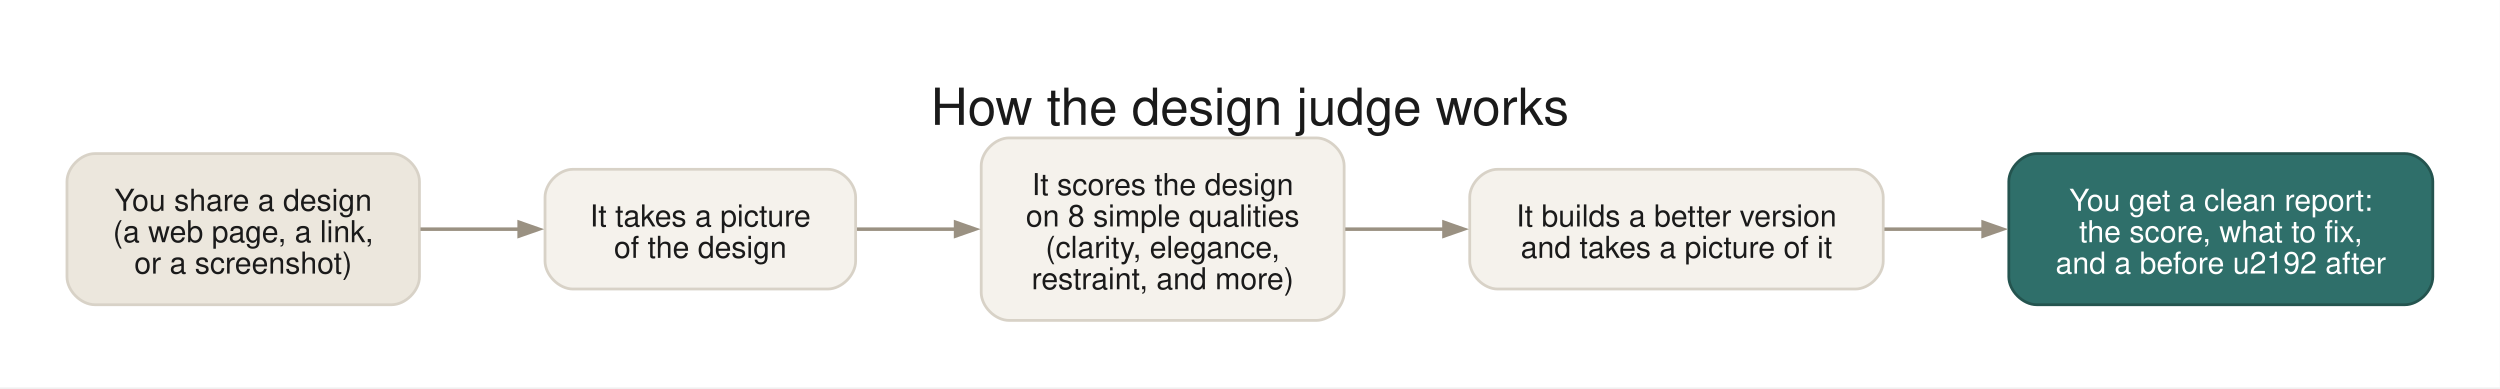
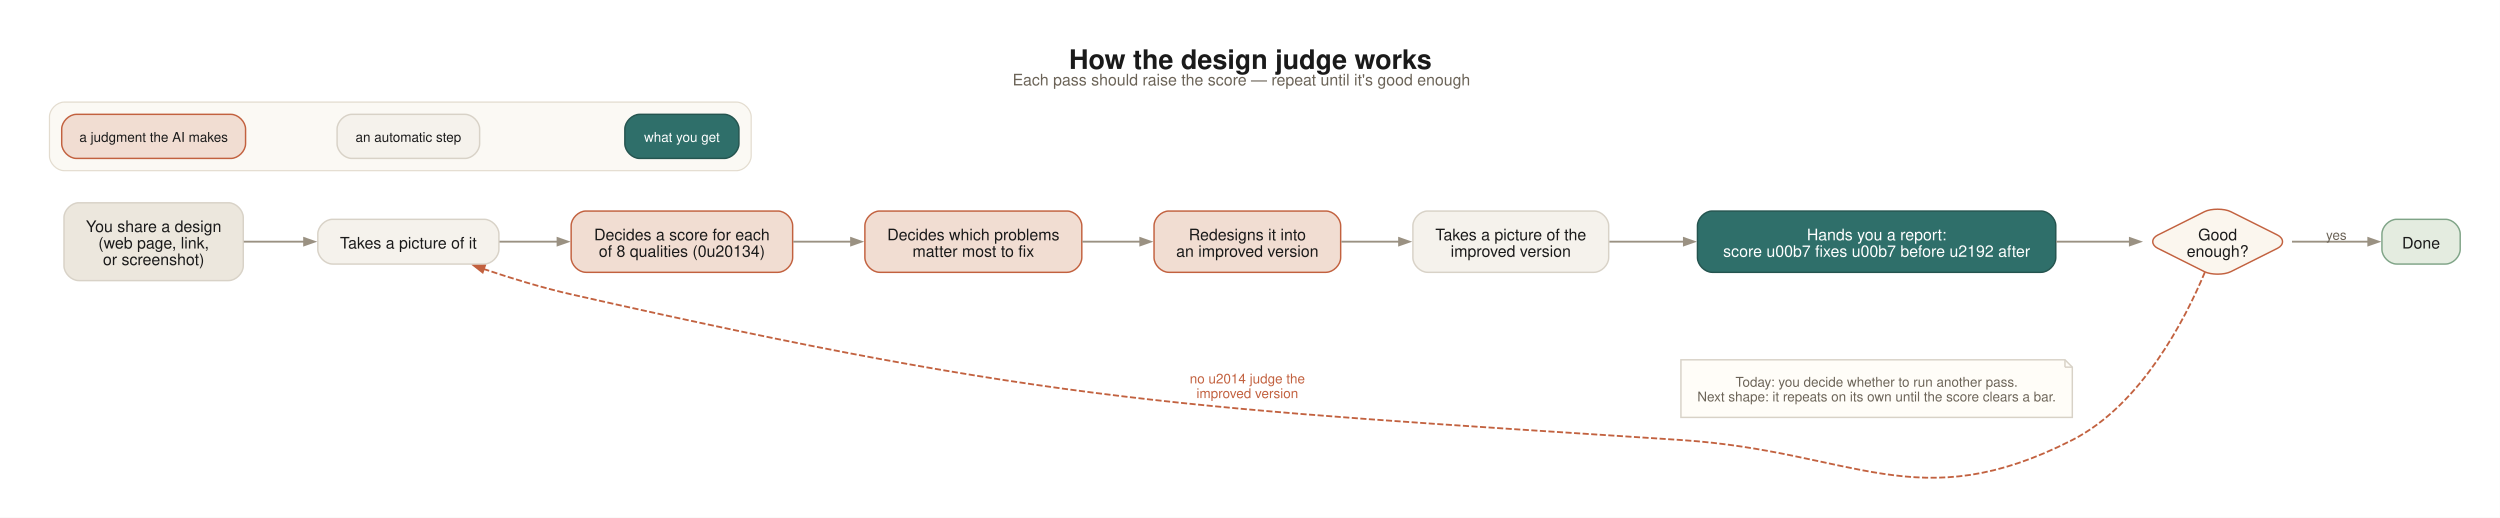
- <svg xmlns="http://www.w3.org/2000/svg" width="1075pt" height="167pt" viewBox="0.00 0.00 1075.00 167.00">
-   <g id="graph0" class="graph" transform="scale(1 1) rotate(0) translate(28.8 137.78)">
-     <polygon fill="white" stroke="none" points="-28.8,28.8 -28.8,-137.78 1046.1,-137.78 1046.1,28.8 -28.8,28.8" />
-     <text xml:space="preserve" text-anchor="middle" x="508.65" y="-84.08" font-family="Helvetica,sans-Serif" font-size="22.00" fill="#1a1a1a">How the design judge works</text>
+ <svg xmlns="http://www.w3.org/2000/svg" width="2042pt" height="423pt" viewBox="0.00 0.00 2042.00 423.00">
+   <g id="graph0" class="graph" transform="scale(1 1) rotate(0) translate(32.4 390.44)">
+     <polygon fill="white" stroke="none" points="-32.4,32.4 -32.4,-390.44 2009.49,-390.44 2009.49,32.4 -32.4,32.4" />
+     <text xml:space="preserve" text-anchor="start" x="840.79" y="-334.14" font-family="Helvetica,sans-Serif" font-weight="bold" font-size="22.00" fill="#1a1a1a">How the design judge works</text>
+     <text xml:space="preserve" text-anchor="start" x="794.67" y="-320.69" font-family="Helvetica,sans-Serif" font-size="13.00" fill="#6b6357">Each pass should raise the score — repeat until it's good enough</text>
+     <g id="clust2" class="cluster">
+       <path fill="#fbf9f4" stroke="#e3dccf" d="M20,-251.04C20,-251.04 569.16,-251.04 569.16,-251.04 575.16,-251.04 581.16,-257.04 581.16,-263.04 581.16,-263.04 581.16,-295.04 581.16,-295.04 581.16,-301.04 575.16,-307.04 569.16,-307.04 569.16,-307.04 20,-307.04 20,-307.04 14,-307.04 8,-301.04 8,-295.04 8,-295.04 8,-263.04 8,-263.04 8,-257.04 14,-251.04 20,-251.04" />
+     </g>
    <g id="node1" class="node">
-       <path fill="#ece7dd" stroke="#d8d2c7" stroke-width="1.2" d="M139.56,-71.73C139.56,-71.73 12,-71.73 12,-71.73 6,-71.73 0,-65.73 0,-59.73 0,-59.73 0,-18.75 0,-18.75 0,-12.75 6,-6.75 12,-6.75 12,-6.75 139.56,-6.75 139.56,-6.75 145.56,-6.75 151.56,-12.75 151.56,-18.75 151.56,-18.75 151.56,-59.73 151.56,-59.73 151.56,-65.73 145.56,-71.73 139.56,-71.73" />
-       <text xml:space="preserve" text-anchor="middle" x="75.78" y="-47.14" font-family="Helvetica,sans-Serif" font-size="13.00" fill="#1a1a1a">You share a design</text>
-       <text xml:space="preserve" text-anchor="middle" x="75.78" y="-33.64" font-family="Helvetica,sans-Serif" font-size="13.00" fill="#1a1a1a">(a web page, a link,</text>
-       <text xml:space="preserve" text-anchor="middle" x="75.78" y="-20.14" font-family="Helvetica,sans-Serif" font-size="13.00" fill="#1a1a1a">or a screenshot)</text>
+       <path fill="#ece7dd" stroke="#d8d2c7" stroke-width="1.2" d="M154.3,-224.81C154.3,-224.81 31.87,-224.81 31.87,-224.81 25.87,-224.81 19.87,-218.81 19.87,-212.81 19.87,-212.81 19.87,-173.27 19.87,-173.27 19.87,-167.27 25.87,-161.27 31.87,-161.27 31.87,-161.27 154.3,-161.27 154.3,-161.27 160.3,-161.27 166.3,-167.27 166.3,-173.27 166.3,-173.27 166.3,-212.81 166.3,-212.81 166.3,-218.81 160.3,-224.81 154.3,-224.81" />
+       <text xml:space="preserve" text-anchor="middle" x="93.09" y="-200.94" font-family="Helvetica,sans-Serif" font-size="13.00" fill="#1a1a1a">You share a design</text>
+       <text xml:space="preserve" text-anchor="middle" x="93.09" y="-187.44" font-family="Helvetica,sans-Serif" font-size="13.00" fill="#1a1a1a">(web page, link,</text>
+       <text xml:space="preserve" text-anchor="middle" x="93.09" y="-173.94" font-family="Helvetica,sans-Serif" font-size="13.00" fill="#1a1a1a">or screenshot)</text>
    </g>
    <g id="node2" class="node">
-       <path fill="#f5f2ec" stroke="#d8d2c7" stroke-width="1.2" d="M327.12,-64.98C327.12,-64.98 217.56,-64.98 217.56,-64.98 211.56,-64.98 205.56,-58.98 205.56,-52.98 205.56,-52.98 205.56,-25.5 205.56,-25.5 205.56,-19.5 211.56,-13.5 217.56,-13.5 217.56,-13.5 327.12,-13.5 327.12,-13.5 333.12,-13.5 339.12,-19.5 339.12,-25.5 339.12,-25.5 339.12,-52.98 339.12,-52.98 339.12,-58.98 333.12,-64.98 327.12,-64.98" />
-       <text xml:space="preserve" text-anchor="middle" x="272.34" y="-40.39" font-family="Helvetica,sans-Serif" font-size="13.00" fill="#1a1a1a">It takes a picture</text>
-       <text xml:space="preserve" text-anchor="middle" x="272.34" y="-26.89" font-family="Helvetica,sans-Serif" font-size="13.00" fill="#1a1a1a">of the design</text>
+       <path fill="#f5f2ec" stroke="#d8d2c7" stroke-width="1.2" d="M363.11,-211.31C363.11,-211.31 239.18,-211.31 239.18,-211.31 233.18,-211.31 227.18,-205.31 227.18,-199.31 227.18,-199.31 227.18,-186.77 227.18,-186.77 227.18,-180.77 233.18,-174.77 239.18,-174.77 239.18,-174.77 363.11,-174.77 363.11,-174.77 369.11,-174.77 375.11,-180.77 375.11,-186.77 375.11,-186.77 375.11,-199.31 375.11,-199.31 375.11,-205.31 369.11,-211.31 363.11,-211.31" />
+       <text xml:space="preserve" text-anchor="middle" x="301.14" y="-187.44" font-family="Helvetica,sans-Serif" font-size="13.00" fill="#1a1a1a">Takes a picture of it</text>
    </g>
    <g id="edge1" class="edge">
-       <path fill="none" stroke="#9a9182" stroke-width="1.5" d="M152,-39.24C165.98,-39.24 180.59,-39.24 194.61,-39.24" />
-       <polygon fill="#9a9182" stroke="#9a9182" stroke-width="1.5" points="194.42,-42.22 202.92,-39.24 194.42,-36.27 194.42,-42.22" />
+       <path fill="none" stroke="#9a9182" stroke-width="1.5" d="M166.74,-193.04C182.71,-193.04 199.74,-193.04 216.12,-193.04" />
+       <polygon fill="#9a9182" stroke="#9a9182" stroke-width="1.5" points="215.99,-196.01 224.49,-193.04 215.99,-190.06 215.99,-196.01" />
+     </g>
+     <g id="node4" class="node">
+       <path fill="#f1ddd2" stroke="#c2613f" stroke-width="1.2" d="M603.04,-218.06C603.04,-218.06 446.11,-218.06 446.11,-218.06 440.11,-218.06 434.11,-212.06 434.11,-206.06 434.11,-206.06 434.11,-180.02 434.11,-180.02 434.11,-174.02 440.11,-168.02 446.11,-168.02 446.11,-168.02 603.04,-168.02 603.04,-168.02 609.04,-168.02 615.04,-174.02 615.04,-180.02 615.04,-180.02 615.04,-206.06 615.04,-206.06 615.04,-212.06 609.04,-218.06 603.04,-218.06" />
+       <text xml:space="preserve" text-anchor="middle" x="524.57" y="-194.19" font-family="Helvetica,sans-Serif" font-size="13.00" fill="#1a1a1a">Decides a score for each</text>
+       <text xml:space="preserve" text-anchor="middle" x="524.57" y="-180.69" font-family="Helvetica,sans-Serif" font-size="13.00" fill="#1a1a1a">of 8 qualities (0u20134)</text>
+     </g>
+     <g id="edge2" class="edge">
+       <path fill="none" stroke="#9a9182" stroke-width="1.5" d="M375.57,-193.04C390.85,-193.04 407.21,-193.04 423.27,-193.04" />
+       <polygon fill="#9a9182" stroke="#9a9182" stroke-width="1.5" points="423,-196.01 431.5,-193.04 423,-190.06 423,-196.01" />
    </g>
    <g id="node3" class="node">
-       <path fill="#f5f2ec" stroke="#d8d2c7" stroke-width="1.2" d="M537.18,-78.48C537.18,-78.48 405.12,-78.48 405.12,-78.48 399.12,-78.48 393.12,-72.48 393.12,-66.48 393.12,-66.48 393.12,-12 393.12,-12 393.12,-6 399.12,0 405.12,0 405.12,0 537.18,0 537.18,0 543.18,0 549.18,-6 549.18,-12 549.18,-12 549.18,-66.48 549.18,-66.48 549.18,-72.48 543.18,-78.48 537.18,-78.48" />
-       <text xml:space="preserve" text-anchor="middle" x="471.15" y="-53.89" font-family="Helvetica,sans-Serif" font-size="13.00" fill="#1a1a1a">It scores the design</text>
-       <text xml:space="preserve" text-anchor="middle" x="471.15" y="-40.39" font-family="Helvetica,sans-Serif" font-size="13.00" fill="#1a1a1a">on 8 simple qualities</text>
-       <text xml:space="preserve" text-anchor="middle" x="471.15" y="-26.89" font-family="Helvetica,sans-Serif" font-size="13.00" fill="#1a1a1a">(clarity, elegance,</text>
-       <text xml:space="preserve" text-anchor="middle" x="471.15" y="-13.39" font-family="Helvetica,sans-Serif" font-size="13.00" fill="#1a1a1a">restraint, and more)</text>
+       <path fill="#f5f2ec" stroke="#d8d2c7" stroke-width="1.2" d="M1269.58,-218.06C1269.58,-218.06 1133.65,-218.06 1133.65,-218.06 1127.65,-218.06 1121.65,-212.06 1121.65,-206.06 1121.65,-206.06 1121.65,-180.02 1121.65,-180.02 1121.65,-174.02 1127.65,-168.02 1133.65,-168.02 1133.65,-168.02 1269.58,-168.02 1269.58,-168.02 1275.58,-168.02 1281.58,-174.02 1281.58,-180.02 1281.58,-180.02 1281.58,-206.06 1281.58,-206.06 1281.58,-212.06 1275.58,-218.06 1269.58,-218.06" />
+       <text xml:space="preserve" text-anchor="middle" x="1201.61" y="-194.19" font-family="Helvetica,sans-Serif" font-size="13.00" fill="#1a1a1a">Takes a picture of the</text>
+       <text xml:space="preserve" text-anchor="middle" x="1201.61" y="-180.69" font-family="Helvetica,sans-Serif" font-size="13.00" fill="#1a1a1a">improved version</text>
    </g>
-     <g id="edge2" class="edge">
-       <path fill="none" stroke="#9a9182" stroke-width="1.5" d="M339.7,-39.24C353.44,-39.24 368.11,-39.24 382.48,-39.24" />
-       <polygon fill="#9a9182" stroke="#9a9182" stroke-width="1.5" points="382.09,-42.22 390.59,-39.24 382.09,-36.27 382.09,-42.22" />
+     <g id="node7" class="node">
+       <path fill="#2f6f6a" stroke="#24544f" stroke-width="1.2" d="M1634.76,-218.06C1634.76,-218.06 1366.08,-218.06 1366.08,-218.06 1360.08,-218.06 1354.08,-212.06 1354.08,-206.06 1354.08,-206.06 1354.08,-180.02 1354.08,-180.02 1354.08,-174.02 1360.08,-168.02 1366.08,-168.02 1366.08,-168.02 1634.76,-168.02 1634.76,-168.02 1640.76,-168.02 1646.76,-174.02 1646.76,-180.02 1646.76,-180.02 1646.76,-206.06 1646.76,-206.06 1646.76,-212.06 1640.76,-218.06 1634.76,-218.06" />
+       <text xml:space="preserve" text-anchor="middle" x="1500.42" y="-194.19" font-family="Helvetica,sans-Serif" font-size="13.00" fill="white">Hands you a report:</text>
+       <text xml:space="preserve" text-anchor="middle" x="1500.42" y="-180.69" font-family="Helvetica,sans-Serif" font-size="13.00" fill="white">score u00b7 fixes u00b7 before u2192 after</text>
    </g>
-     <g id="node4" class="node">
-       <path fill="#f5f2ec" stroke="#d8d2c7" stroke-width="1.2" d="M768.99,-64.98C768.99,-64.98 615.18,-64.98 615.18,-64.98 609.18,-64.98 603.18,-58.98 603.18,-52.98 603.18,-52.98 603.18,-25.5 603.18,-25.5 603.18,-19.5 609.18,-13.5 615.18,-13.5 615.18,-13.5 768.99,-13.5 768.99,-13.5 774.99,-13.5 780.99,-19.5 780.99,-25.5 780.99,-25.5 780.99,-52.98 780.99,-52.98 780.99,-58.98 774.99,-64.98 768.99,-64.98" />
-       <text xml:space="preserve" text-anchor="middle" x="692.08" y="-40.39" font-family="Helvetica,sans-Serif" font-size="13.00" fill="#1a1a1a">It builds a better version</text>
-       <text xml:space="preserve" text-anchor="middle" x="692.08" y="-26.89" font-family="Helvetica,sans-Serif" font-size="13.00" fill="#1a1a1a">and takes a picture of it</text>
+     <g id="edge6" class="edge">
+       <path fill="none" stroke="#9a9182" stroke-width="1.5" d="M1282.15,-193.04C1301.1,-193.04 1321.98,-193.04 1343.07,-193.04" />
+       <polygon fill="#9a9182" stroke="#9a9182" stroke-width="1.5" points="1342.99,-196.01 1351.49,-193.04 1342.99,-190.06 1342.99,-196.01" />
+     </g>
+     <g id="node5" class="node">
+       <path fill="#f1ddd2" stroke="#c2613f" stroke-width="1.2" d="M839.22,-218.06C839.22,-218.06 686.04,-218.06 686.04,-218.06 680.04,-218.06 674.04,-212.06 674.04,-206.06 674.04,-206.06 674.04,-180.02 674.04,-180.02 674.04,-174.02 680.04,-168.02 686.04,-168.02 686.04,-168.02 839.22,-168.02 839.22,-168.02 845.22,-168.02 851.22,-174.02 851.22,-180.02 851.22,-180.02 851.22,-206.06 851.22,-206.06 851.22,-212.06 845.22,-218.06 839.22,-218.06" />
+       <text xml:space="preserve" text-anchor="middle" x="762.63" y="-194.19" font-family="Helvetica,sans-Serif" font-size="13.00" fill="#1a1a1a">Decides which problems</text>
+       <text xml:space="preserve" text-anchor="middle" x="762.63" y="-180.69" font-family="Helvetica,sans-Serif" font-size="13.00" fill="#1a1a1a">matter most to fix</text>
    </g>
    <g id="edge3" class="edge">
-       <path fill="none" stroke="#9a9182" stroke-width="1.5" d="M549.65,-39.24C563.5,-39.24 578.11,-39.24 592.47,-39.24" />
-       <polygon fill="#9a9182" stroke="#9a9182" stroke-width="1.5" points="592.09,-42.22 600.59,-39.24 592.09,-36.27 592.09,-42.22" />
+       <path fill="none" stroke="#9a9182" stroke-width="1.5" d="M615.49,-193.04C630.95,-193.04 647.09,-193.04 662.76,-193.04" />
+       <polygon fill="#9a9182" stroke="#9a9182" stroke-width="1.5" points="662.75,-196.01 671.25,-193.04 662.75,-190.06 662.75,-196.01" />
    </g>
-     <g id="node5" class="node">
-       <path fill="#2f6f6a" stroke="#24544f" stroke-width="1.2" d="M1005.3,-71.73C1005.3,-71.73 846.99,-71.73 846.99,-71.73 840.99,-71.73 834.99,-65.73 834.99,-59.73 834.99,-59.73 834.99,-18.75 834.99,-18.75 834.99,-12.75 840.99,-6.75 846.99,-6.75 846.99,-6.75 1005.3,-6.75 1005.3,-6.75 1011.3,-6.75 1017.3,-12.75 1017.3,-18.75 1017.3,-18.75 1017.3,-59.73 1017.3,-59.73 1017.3,-65.73 1011.3,-71.73 1005.3,-71.73" />
-       <text xml:space="preserve" text-anchor="middle" x="926.14" y="-47.14" font-family="Helvetica,sans-Serif" font-size="13.00" fill="white">You get a clean report:</text>
-       <text xml:space="preserve" text-anchor="middle" x="926.14" y="-33.64" font-family="Helvetica,sans-Serif" font-size="13.00" fill="white">the score, what to fix,</text>
-       <text xml:space="preserve" text-anchor="middle" x="926.14" y="-20.14" font-family="Helvetica,sans-Serif" font-size="13.00" fill="white">and a before u2192 after</text>
+     <g id="node6" class="node">
+       <path fill="#f1ddd2" stroke="#c2613f" stroke-width="1.2" d="M1050.65,-218.06C1050.65,-218.06 922.22,-218.06 922.22,-218.06 916.22,-218.06 910.22,-212.06 910.22,-206.06 910.22,-206.06 910.22,-180.02 910.22,-180.02 910.22,-174.02 916.22,-168.02 922.22,-168.02 922.22,-168.02 1050.65,-168.02 1050.65,-168.02 1056.65,-168.02 1062.65,-174.02 1062.65,-180.02 1062.65,-180.02 1062.65,-206.06 1062.65,-206.06 1062.65,-212.06 1056.65,-218.06 1050.65,-218.06" />
+       <text xml:space="preserve" text-anchor="middle" x="986.43" y="-194.19" font-family="Helvetica,sans-Serif" font-size="13.00" fill="#1a1a1a">Redesigns it into</text>
+       <text xml:space="preserve" text-anchor="middle" x="986.43" y="-180.69" font-family="Helvetica,sans-Serif" font-size="13.00" fill="#1a1a1a">an improved version</text>
    </g>
    <g id="edge4" class="edge">
-       <path fill="none" stroke="#9a9182" stroke-width="1.5" d="M781.48,-39.24C795.36,-39.24 809.8,-39.24 823.94,-39.24" />
-       <polygon fill="#9a9182" stroke="#9a9182" stroke-width="1.5" points="823.92,-42.22 832.42,-39.24 823.92,-36.27 823.92,-42.22" />
+       <path fill="none" stroke="#9a9182" stroke-width="1.5" d="M851.61,-193.04C867.24,-193.04 883.5,-193.04 899.08,-193.04" />
+       <polygon fill="#9a9182" stroke="#9a9182" stroke-width="1.5" points="898.97,-196.01 907.47,-193.04 898.97,-190.06 898.97,-196.01" />
+     </g>
+     <g id="edge5" class="edge">
+       <path fill="none" stroke="#9a9182" stroke-width="1.5" d="M1063.19,-193.04C1078.61,-193.04 1094.96,-193.04 1110.81,-193.04" />
+       <polygon fill="#9a9182" stroke="#9a9182" stroke-width="1.5" points="1110.36,-196.01 1118.86,-193.04 1110.36,-190.06 1110.36,-196.01" />
+     </g>
+     <g id="node8" class="node">
+       <path fill="#fbf6ee" stroke="#c2613f" stroke-width="1.2" d="M1768.23,-217.55C1768.23,-217.55 1729.99,-198.41 1729.99,-198.41 1724.63,-195.72 1724.63,-190.35 1729.99,-187.67 1729.99,-187.67 1768.23,-168.53 1768.23,-168.53 1773.59,-165.84 1784.33,-165.84 1789.69,-168.53 1789.69,-168.53 1827.93,-187.67 1827.93,-187.67 1833.29,-190.35 1833.29,-195.72 1827.93,-198.41 1827.93,-198.41 1789.69,-217.55 1789.69,-217.55 1784.33,-220.23 1773.59,-220.23 1768.23,-217.55" />
+       <text xml:space="preserve" text-anchor="middle" x="1778.96" y="-194.19" font-family="Helvetica,sans-Serif" font-size="13.00" fill="#1a1a1a">Good</text>
+       <text xml:space="preserve" text-anchor="middle" x="1778.96" y="-180.69" font-family="Helvetica,sans-Serif" font-size="13.00" fill="#1a1a1a">enough?</text>
+     </g>
+     <g id="edge7" class="edge">
+       <path fill="none" stroke="#9a9182" stroke-width="1.5" d="M1646.98,-193.04C1667.97,-193.04 1688.74,-193.04 1707.34,-193.04" />
+       <polygon fill="#9a9182" stroke="#9a9182" stroke-width="1.5" points="1707.26,-196.01 1715.76,-193.04 1707.26,-190.06 1707.26,-196.01" />
+     </g>
+     <g id="node10" class="node">
+       <polygon fill="#fffdf8" stroke="#d8d2c7" stroke-width="1.2" points="1654.26,-96.56 1340.58,-96.56 1340.58,-49.52 1660.26,-49.52 1660.26,-90.56 1654.26,-96.56" />
+       <polyline fill="none" stroke="#d8d2c7" stroke-width="1.2" points="1654.26,-96.56 1654.26,-90.56" />
+       <polyline fill="none" stroke="#d8d2c7" stroke-width="1.2" points="1660.26,-90.56 1654.26,-90.56" />
+       <text xml:space="preserve" text-anchor="middle" x="1500.42" y="-74.59" font-family="Helvetica,sans-Serif" font-size="11.00" fill="#6b6357">Today: you decide whether to run another pass.</text>
+       <text xml:space="preserve" text-anchor="middle" x="1500.42" y="-62.59" font-family="Helvetica,sans-Serif" font-size="11.00" fill="#6b6357">Next shape: it repeats on its own until the score clears a bar.</text>
+     </g>
+     <g id="edge9" class="edge">
+       <path fill="none" stroke="#c2613f" stroke-width="1.5" stroke-dasharray="5,2" d="M1768.53,-168.08C1752.73,-130.29 1716.94,-59.92 1660.26,-31.04 1533.67,33.46 1482.36,-21.77 1340.58,-31.04 935.11,-57.54 830.4,-60.27 434.11,-150.04 410.37,-155.42 384.81,-163.25 362.57,-170.76" />
+       <polygon fill="#c2613f" stroke="#c2613f" stroke-width="1.5" points="361.83,-167.87 354.75,-173.44 363.76,-173.49 361.83,-167.87" />
+       <text xml:space="preserve" text-anchor="middle" x="986.43" y="-77.28" font-family="Helvetica,sans-Serif" font-size="11.00" fill="#c2613f">no u2014 judge the</text>
+       <text xml:space="preserve" text-anchor="middle" x="986.43" y="-65.28" font-family="Helvetica,sans-Serif" font-size="11.00" fill="#c2613f">improved version</text>
+     </g>
+     <g id="node9" class="node">
+       <path fill="#e4ece0" stroke="#7fa487" stroke-width="1.2" d="M1965.09,-211.31C1965.09,-211.31 1925.16,-211.31 1925.16,-211.31 1919.16,-211.31 1913.16,-205.31 1913.16,-199.31 1913.16,-199.31 1913.16,-186.77 1913.16,-186.77 1913.16,-180.77 1919.16,-174.77 1925.16,-174.77 1925.16,-174.77 1965.09,-174.77 1965.09,-174.77 1971.09,-174.77 1977.09,-180.77 1977.09,-186.77 1977.09,-186.77 1977.09,-199.31 1977.09,-199.31 1977.09,-205.31 1971.09,-211.31 1965.09,-211.31" />
+       <text xml:space="preserve" text-anchor="middle" x="1945.12" y="-187.44" font-family="Helvetica,sans-Serif" font-size="13.00" fill="#1a1a1a">Done</text>
+     </g>
+     <g id="edge8" class="edge">
+       <path fill="none" stroke="#9a9182" stroke-width="1.5" d="M1839.69,-193.04C1860.38,-193.04 1883.13,-193.04 1902.09,-193.04" />
+       <polygon fill="#9a9182" stroke="#9a9182" stroke-width="1.5" points="1902.01,-196.01 1910.51,-193.04 1902.01,-190.06 1902.01,-196.01" />
+       <text xml:space="preserve" text-anchor="middle" x="1875.91" y="-194.59" font-family="Helvetica,sans-Serif" font-size="11.00" fill="#6b6357">yes</text>
+     </g>
+     <g id="node11" class="node">
+       <path fill="#f1ddd2" stroke="#c2613f" stroke-width="1.2" d="M156.18,-297.04C156.18,-297.04 30,-297.04 30,-297.04 24,-297.04 18,-291.04 18,-285.04 18,-285.04 18,-273.04 18,-273.04 18,-267.04 24,-261.04 30,-261.04 30,-261.04 156.18,-261.04 156.18,-261.04 162.18,-261.04 168.18,-267.04 168.18,-273.04 168.18,-273.04 168.18,-285.04 168.18,-285.04 168.18,-291.04 162.18,-297.04 156.18,-297.04" />
+       <text xml:space="preserve" text-anchor="middle" x="93.09" y="-274.59" font-family="Helvetica,sans-Serif" font-size="11.00" fill="#1a1a1a">a judgment the AI makes</text>
+     </g>
+     <g id="node12" class="node">
+       <path fill="#f5f2ec" stroke="#d8d2c7" stroke-width="1.2" d="M347.36,-297.04C347.36,-297.04 254.93,-297.04 254.93,-297.04 248.93,-297.04 242.93,-291.04 242.93,-285.04 242.93,-285.04 242.93,-273.04 242.93,-273.04 242.93,-267.04 248.93,-261.04 254.93,-261.04 254.93,-261.04 347.36,-261.04 347.36,-261.04 353.36,-261.04 359.36,-267.04 359.36,-273.04 359.36,-273.04 359.36,-285.04 359.36,-285.04 359.36,-291.04 353.36,-297.04 347.36,-297.04" />
+       <text xml:space="preserve" text-anchor="middle" x="301.14" y="-274.59" font-family="Helvetica,sans-Serif" font-size="11.00" fill="#1a1a1a">an automatic step</text>
+     </g>
+     <g id="node13" class="node">
+       <path fill="#2f6f6a" stroke="#24544f" stroke-width="1.2" d="M559.16,-297.04C559.16,-297.04 489.98,-297.04 489.98,-297.04 483.98,-297.04 477.98,-291.04 477.98,-285.04 477.98,-285.04 477.98,-273.04 477.98,-273.04 477.98,-267.04 483.98,-261.04 489.98,-261.04 489.98,-261.04 559.16,-261.04 559.16,-261.04 565.16,-261.04 571.16,-267.04 571.16,-273.04 571.16,-273.04 571.16,-285.04 571.16,-285.04 571.16,-291.04 565.16,-297.04 559.16,-297.04" />
+       <text xml:space="preserve" text-anchor="middle" x="524.57" y="-274.59" font-family="Helvetica,sans-Serif" font-size="11.00" fill="white">what you get</text>
    </g>
  </g>
</svg>
